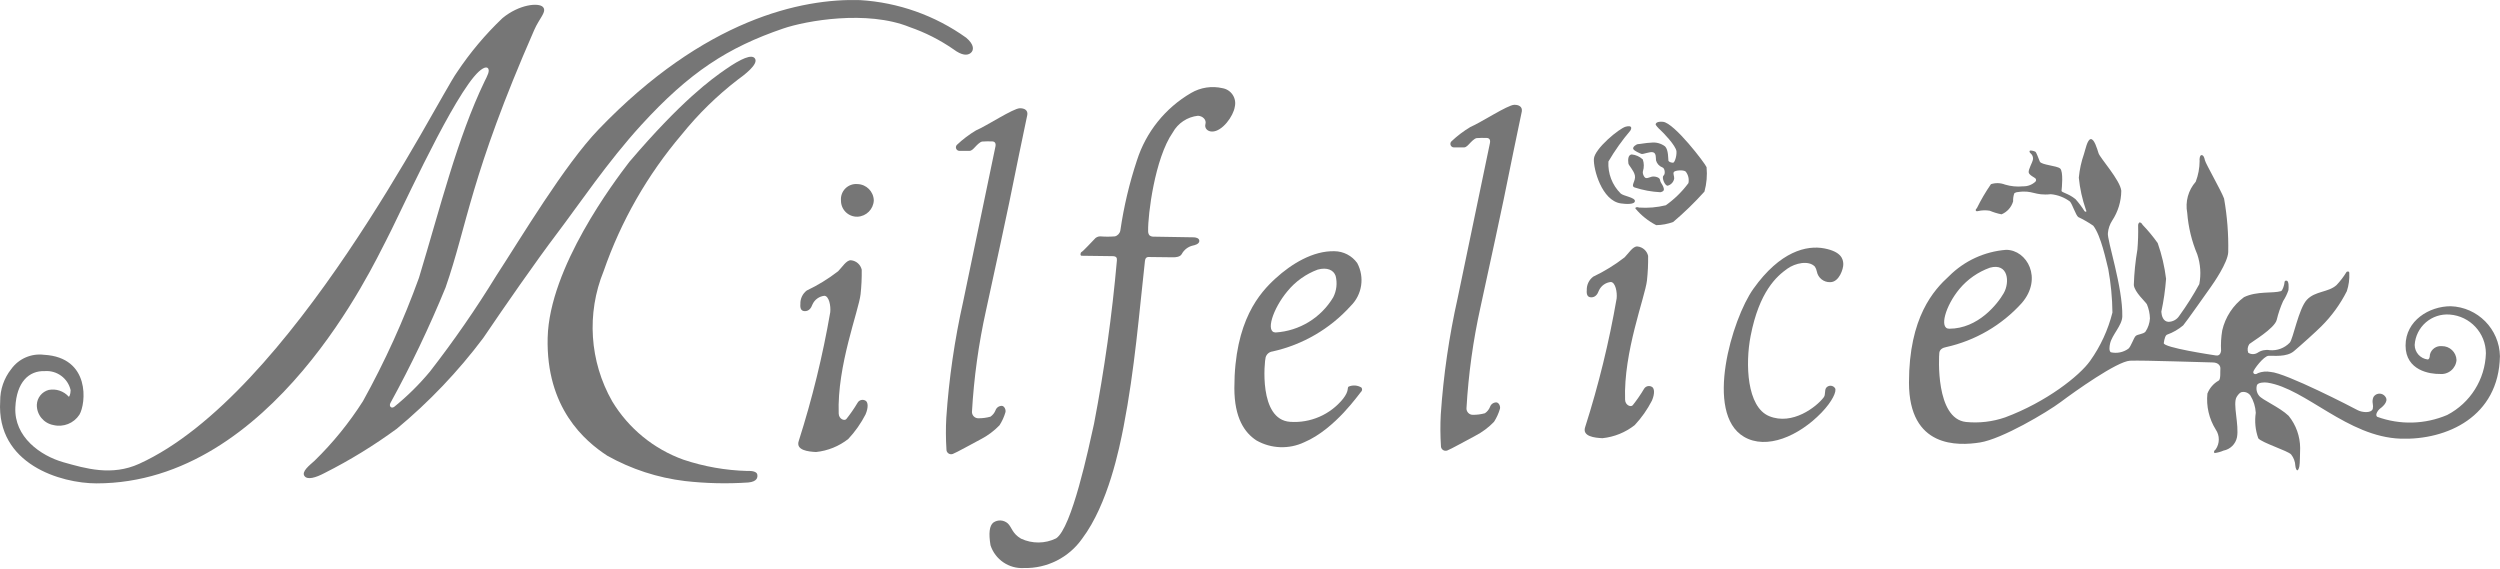
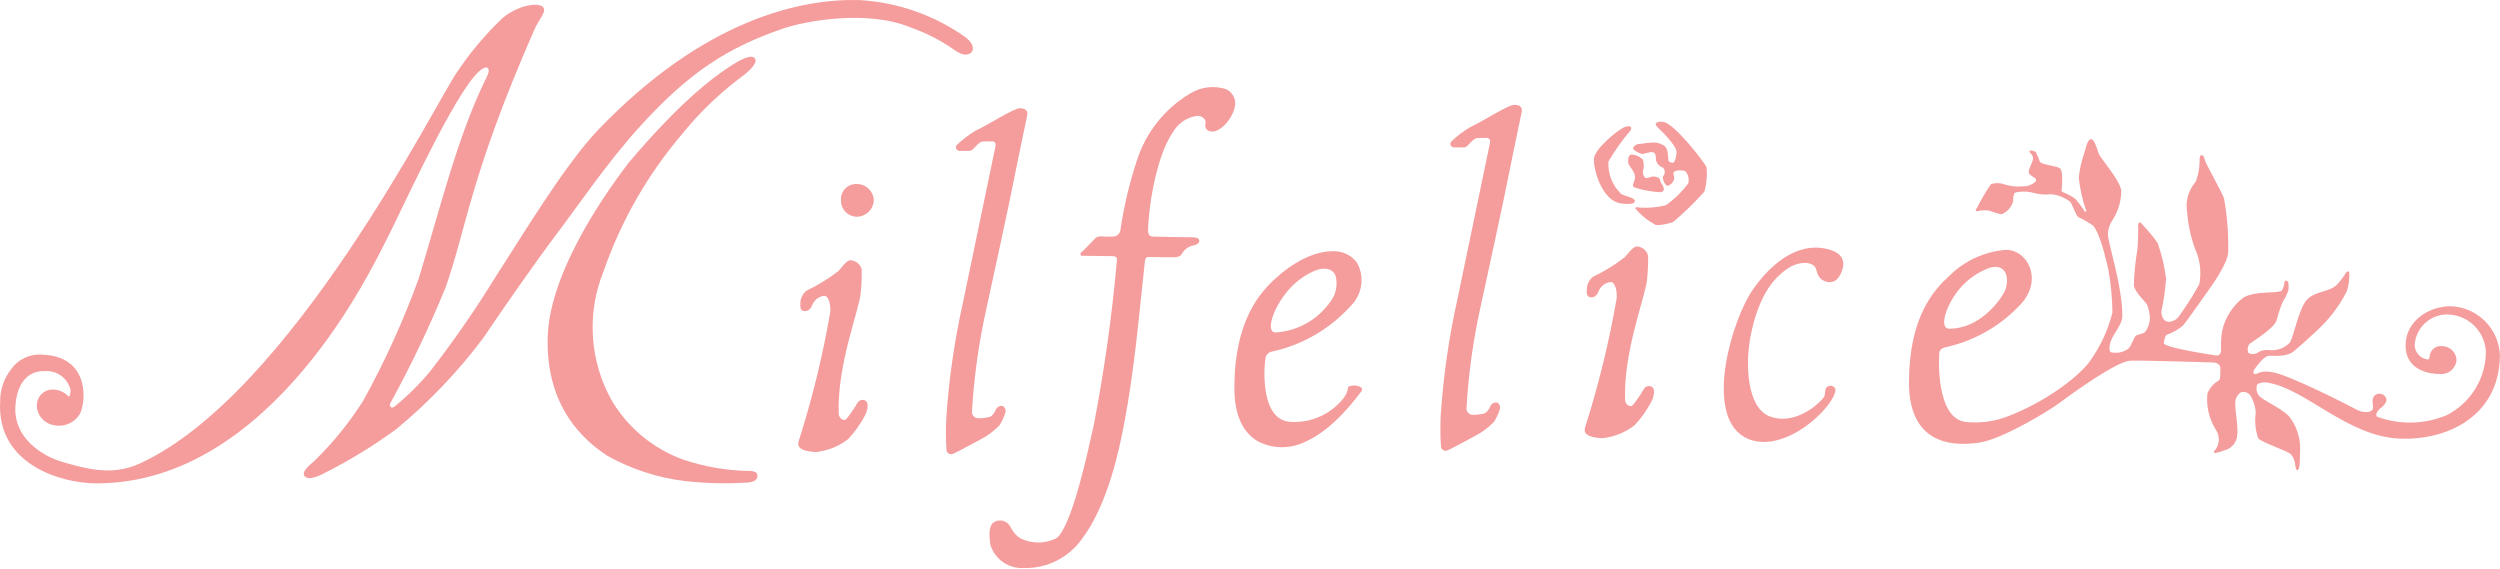
<svg xmlns="http://www.w3.org/2000/svg" width="235.191" height="53.442" viewBox="0 0 235.191 53.442">
+   <defs>
+     <style>
+       .cls-1 {
+         fill: #f59c9c;
+       }
+     </style>
+   </defs>
  <g id="グループ_13" data-name="グループ 13" transform="translate(-884.943 -189.214)">
    <g id="レイヤー_3" data-name="レイヤー 3" transform="translate(884.943 189.214)">
-       <path id="パス_3" data-name="パス 3" d="M936.022,189.874c-.4-.433-2.239-.253-3.81,1.047a29.942,29.942,0,0,0-4.279,5.092c-1.9,2.658-15.6,30.335-29.9,36.835-2.572,1.169-5.041.443-7.114-.144-2.167-.614-4.659-2.376-4.532-5.164.108-2.384,1.282-3.467,2.762-3.413a2.317,2.317,0,0,1,2.438,1.787c0,.4-.144.686-.181.614a2.021,2.021,0,0,0-1.878-.632,1.51,1.51,0,0,0-1.12,1.39,1.9,1.9,0,0,0,1.553,1.914,2.28,2.28,0,0,0,2.451-.971c.623-1.03,1.07-5.4-3.336-5.638a3.292,3.292,0,0,0-3.07,1.336,4.806,4.806,0,0,0-1.047,3.033c-.361,5.94,5.72,7.728,9.064,7.728,16.576,0,26.077-20.663,27.193-22.751s5.706-12.351,8.306-15.492c.668-.807,1.114-.967,1.282-.849.307.217-.055.821-.271,1.268-2.564,5.322-4.171,11.877-6.175,18.485a79.9,79.9,0,0,1-5.272,11.61,31.438,31.438,0,0,1-4.55,5.6c-.528.469-1.228,1.02-.957,1.426s1.068.171,1.9-.271a48.175,48.175,0,0,0,6.8-4.171,50.4,50.4,0,0,0,8.126-8.531c2-2.952,4.929-7.178,6.961-9.859s4.74-6.717,7.909-10.184c4.536-4.962,8.14-7.292,13.353-9.073,2.14-.731,7.881-1.761,11.89-.135a16.978,16.978,0,0,1,4.117,2.085c.813.609,1.311.594,1.611.366.339-.257.366-.8-.406-1.449a19.155,19.155,0,0,0-9.98-3.539c-5.5-.172-14.625,1.778-24.593,12.152-3.224,3.356-7.258,10.13-9.642,13.786a99.272,99.272,0,0,1-6.243,9.019,24.1,24.1,0,0,1-3.345,3.3c-.284.217-.528-.068-.361-.361a106.092,106.092,0,0,0,5.182-10.852c2.058-5.9,2.329-10.508,8.342-24.231C935.679,190.929,936.422,190.311,936.022,189.874Z" transform="translate(-884.943 -189.214)" fill="#767676" />
-       <path id="パス_4" data-name="パス 4" d="M1037.159,203.144c-.292-.466-1.336.018-2.726.975s-4.189,2.979-9.1,8.739c-1.426,1.86-7.52,9.931-7.683,16.54s3.494,9.723,5.607,11.1a19.773,19.773,0,0,0,7.313,2.384,32.969,32.969,0,0,0,5.959.135c.84-.082.894-.488.84-.759s-.515-.352-.948-.325a20.7,20.7,0,0,1-5.985-1.056,12.933,12.933,0,0,1-6.717-5.5,14.047,14.047,0,0,1-.8-12.251,40.1,40.1,0,0,1,7.331-12.829,31.311,31.311,0,0,1,5.282-5.173C1036.121,204.7,1037.493,203.676,1037.159,203.144Z" transform="translate(-966.128 -197.627)" fill="#767676" />
+       <path id="パス_3" data-name="パス 3" class="cls-1" d="M936.022,189.874c-.4-.433-2.239-.253-3.81,1.047a29.942,29.942,0,0,0-4.279,5.092c-1.9,2.658-15.6,30.335-29.9,36.835-2.572,1.169-5.041.443-7.114-.144-2.167-.614-4.659-2.376-4.532-5.164.108-2.384,1.282-3.467,2.762-3.413a2.317,2.317,0,0,1,2.438,1.787c0,.4-.144.686-.181.614a2.021,2.021,0,0,0-1.878-.632,1.51,1.51,0,0,0-1.12,1.39,1.9,1.9,0,0,0,1.553,1.914,2.28,2.28,0,0,0,2.451-.971c.623-1.03,1.07-5.4-3.336-5.638a3.292,3.292,0,0,0-3.07,1.336,4.806,4.806,0,0,0-1.047,3.033c-.361,5.94,5.72,7.728,9.064,7.728,16.576,0,26.077-20.663,27.193-22.751s5.706-12.351,8.306-15.492c.668-.807,1.114-.967,1.282-.849.307.217-.055.821-.271,1.268-2.564,5.322-4.171,11.877-6.175,18.485a79.9,79.9,0,0,1-5.272,11.61,31.438,31.438,0,0,1-4.55,5.6c-.528.469-1.228,1.02-.957,1.426s1.068.171,1.9-.271a48.175,48.175,0,0,0,6.8-4.171,50.4,50.4,0,0,0,8.126-8.531c2-2.952,4.929-7.178,6.961-9.859s4.74-6.717,7.909-10.184c4.536-4.962,8.14-7.292,13.353-9.073,2.14-.731,7.881-1.761,11.89-.135a16.978,16.978,0,0,1,4.117,2.085c.813.609,1.311.594,1.611.366.339-.257.366-.8-.406-1.449a19.155,19.155,0,0,0-9.98-3.539c-5.5-.172-14.625,1.778-24.593,12.152-3.224,3.356-7.258,10.13-9.642,13.786a99.272,99.272,0,0,1-6.243,9.019,24.1,24.1,0,0,1-3.345,3.3c-.284.217-.528-.068-.361-.361a106.092,106.092,0,0,0,5.182-10.852c2.058-5.9,2.329-10.508,8.342-24.231C935.679,190.929,936.422,190.311,936.022,189.874Z" transform="translate(-884.943 -189.214)" />
+       <path id="パス_4" data-name="パス 4" class="cls-1" d="M1037.159,203.144c-.292-.466-1.336.018-2.726.975s-4.189,2.979-9.1,8.739c-1.426,1.86-7.52,9.931-7.683,16.54s3.494,9.723,5.607,11.1a19.773,19.773,0,0,0,7.313,2.384,32.969,32.969,0,0,0,5.959.135c.84-.082.894-.488.84-.759s-.515-.352-.948-.325a20.7,20.7,0,0,1-5.985-1.056,12.933,12.933,0,0,1-6.717-5.5,14.047,14.047,0,0,1-.8-12.251,40.1,40.1,0,0,1,7.331-12.829,31.311,31.311,0,0,1,5.282-5.173C1036.121,204.7,1037.493,203.676,1037.159,203.144Z" transform="translate(-966.128 -197.627)" />
    </g>
    <g id="レイヤー_4" data-name="レイヤー 4" transform="translate(960.038 206.531)">
      <g id="グループ_13-2" data-name="グループ 13">
-         <path id="パス_5" data-name="パス 5" d="M1090.292,233.821a1.581,1.581,0,0,1,1.535,1.535,1.609,1.609,0,0,1-1.535,1.535,1.506,1.506,0,0,1-1.553-1.517A1.429,1.429,0,0,1,1090.292,233.821Z" transform="translate(-1084.718 -233.821)" fill="#767676" />
-         <path id="パス_6" data-name="パス 6" d="M1080.849,255.622a1.387,1.387,0,0,0-1.12.795c-.144.4-.361.65-.722.65s-.46-.271-.424-.668a1.524,1.524,0,0,1,.6-1.273,16.135,16.135,0,0,0,2.952-1.814c.347-.34.795-1.084,1.219-1.03a1.15,1.15,0,0,1,1,.885,18.752,18.752,0,0,1-.108,2.311c-.172,1.553-2.221,6.717-2.058,11.231.018.507.542.722.722.505a13.758,13.758,0,0,0,1.047-1.516.538.538,0,0,1,.794-.181c.18.144.253.578-.036,1.264a10.275,10.275,0,0,1-1.625,2.311,5.9,5.9,0,0,1-3.034,1.228c-.722-.036-1.931-.159-1.625-1.047a90.436,90.436,0,0,0,2.961-12.1C1081.457,256.573,1081.282,255.658,1080.849,255.622Z" transform="translate(-1078.381 -245.113)" fill="#767676" />
+         <path id="パス_5" data-name="パス 5" class="cls-1" d="M1090.292,233.821a1.581,1.581,0,0,1,1.535,1.535,1.609,1.609,0,0,1-1.535,1.535,1.506,1.506,0,0,1-1.553-1.517A1.429,1.429,0,0,1,1090.292,233.821Z" transform="translate(-1084.718 -233.821)" />
+         <path id="パス_6" data-name="パス 6" class="cls-1" d="M1080.849,255.622a1.387,1.387,0,0,0-1.12.795c-.144.4-.361.65-.722.65s-.46-.271-.424-.668a1.524,1.524,0,0,1,.6-1.273,16.135,16.135,0,0,0,2.952-1.814c.347-.34.795-1.084,1.219-1.03a1.15,1.15,0,0,1,1,.885,18.752,18.752,0,0,1-.108,2.311c-.172,1.553-2.221,6.717-2.058,11.231.018.507.542.722.722.505a13.758,13.758,0,0,0,1.047-1.516.538.538,0,0,1,.794-.181c.18.144.253.578-.036,1.264a10.275,10.275,0,0,1-1.625,2.311,5.9,5.9,0,0,1-3.034,1.228c-.722-.036-1.931-.159-1.625-1.047a90.436,90.436,0,0,0,2.961-12.1C1081.457,256.573,1081.282,255.658,1080.849,255.622Z" transform="translate(-1078.381 -245.113)" />
      </g>
    </g>
    <g id="レイヤー_5" data-name="レイヤー 5" transform="translate(973.929 199.398)">
-       <path id="パス_7" data-name="パス 7" d="M1121.107,215.448c-.623.019-3.129,1.666-4.117,2.085a10.237,10.237,0,0,0-1.788,1.354.333.333,0,0,0,.217.569c.266,0,.768.009.97,0s.366-.2.519-.361.433-.469.663-.515a8.333,8.333,0,0,1,.962-.013c.25.013.352.188.289.487-.723,3.413-2.1,10.157-3.033,14.572a72.289,72.289,0,0,0-1.589,10.942,25.336,25.336,0,0,0,.014,2.966.441.441,0,0,0,.6.433c.271-.09,1.993-1.046,2.622-1.377a6.72,6.72,0,0,0,1.77-1.318,4.672,4.672,0,0,0,.559-1.228c.059-.234-.1-.582-.334-.6a.621.621,0,0,0-.6.42,1.31,1.31,0,0,1-.479.6,4.176,4.176,0,0,1-1.137.149.594.594,0,0,1-.6-.609,59.691,59.691,0,0,1,1.327-9.561c.921-4.334,1.751-7.873,3.087-14.572.236-1.182.756-3.583.792-3.8C1121.893,215.624,1121.541,215.434,1121.107,215.448Z" transform="translate(-1114.162 -215.447)" fill="#767676" />
+       <path id="パス_7" data-name="パス 7" class="cls-1" d="M1121.107,215.448c-.623.019-3.129,1.666-4.117,2.085a10.237,10.237,0,0,0-1.788,1.354.333.333,0,0,0,.217.569c.266,0,.768.009.97,0s.366-.2.519-.361.433-.469.663-.515a8.333,8.333,0,0,1,.962-.013c.25.013.352.188.289.487-.723,3.413-2.1,10.157-3.033,14.572a72.289,72.289,0,0,0-1.589,10.942,25.336,25.336,0,0,0,.014,2.966.441.441,0,0,0,.6.433c.271-.09,1.993-1.046,2.622-1.377a6.72,6.72,0,0,0,1.77-1.318,4.672,4.672,0,0,0,.559-1.228c.059-.234-.1-.582-.334-.6a.621.621,0,0,0-.6.42,1.31,1.31,0,0,1-.479.6,4.176,4.176,0,0,1-1.137.149.594.594,0,0,1-.6-.609,59.691,59.691,0,0,1,1.327-9.561c.921-4.334,1.751-7.873,3.087-14.572.236-1.182.756-3.583.792-3.8C1121.893,215.624,1121.541,215.434,1121.107,215.448Z" transform="translate(-1114.162 -215.447)" />
    </g>
    <g id="レイヤー_6" data-name="レイヤー 6" transform="translate(978.02 197.398)">
-       <path id="パス_8" data-name="パス 8" d="M1144.324,213c.46.027.817.387.7.786-.1.352.162.7.632.7.957,0,2-1.453,2.131-2.329a1.438,1.438,0,0,0-1.156-1.751,4.043,4.043,0,0,0-2.957.451,11.327,11.327,0,0,0-5.092,6.338,38.488,38.488,0,0,0-1.562,6.6.7.7,0,0,1-.505.551,8.286,8.286,0,0,1-1.381,0,.7.7,0,0,0-.56.271c-.108.108-1.047,1.12-1.192,1.192s-.144.359-.018.361c1.056.018,2.228.038,2.9.038.379,0,.45.146.433.393a152.852,152.852,0,0,1-2.155,15.386c-.5,2.264-2.087,9.8-3.566,10.771a3.819,3.819,0,0,1-3.3.027c-.834-.484-.866-1.083-1.246-1.435a1.1,1.1,0,0,0-1.354-.082c-.379.3-.456,1.017-.271,2.14a3.118,3.118,0,0,0,3.142,2.14,6.5,6.5,0,0,0,5.48-2.763c2.448-3.255,3.5-8.5,3.9-10.545,1.047-5.381,1.481-10.87,2.009-15.592.027-.244.149-.379.393-.359.406.007,2.038.027,2.261.027s.658-.023.808-.309a1.6,1.6,0,0,1,1.038-.795c.16-.028.6-.135.614-.424s-.361-.352-.542-.352-3.794-.063-3.794-.063a.545.545,0,0,1-.372-.142.655.655,0,0,1-.108-.413c-.032-1.45.618-6.806,2.32-9.249A3.089,3.089,0,0,1,1144.324,213Z" transform="translate(-1124.699 -210.294)" fill="#767676" />
+       <path id="パス_8" data-name="パス 8" class="cls-1" d="M1144.324,213c.46.027.817.387.7.786-.1.352.162.7.632.7.957,0,2-1.453,2.131-2.329a1.438,1.438,0,0,0-1.156-1.751,4.043,4.043,0,0,0-2.957.451,11.327,11.327,0,0,0-5.092,6.338,38.488,38.488,0,0,0-1.562,6.6.7.7,0,0,1-.505.551,8.286,8.286,0,0,1-1.381,0,.7.7,0,0,0-.56.271c-.108.108-1.047,1.12-1.192,1.192s-.144.359-.018.361c1.056.018,2.228.038,2.9.038.379,0,.45.146.433.393a152.852,152.852,0,0,1-2.155,15.386c-.5,2.264-2.087,9.8-3.566,10.771a3.819,3.819,0,0,1-3.3.027c-.834-.484-.866-1.083-1.246-1.435a1.1,1.1,0,0,0-1.354-.082c-.379.3-.456,1.017-.271,2.14a3.118,3.118,0,0,0,3.142,2.14,6.5,6.5,0,0,0,5.48-2.763c2.448-3.255,3.5-8.5,3.9-10.545,1.047-5.381,1.481-10.87,2.009-15.592.027-.244.149-.379.393-.359.406.007,2.038.027,2.261.027s.658-.023.808-.309a1.6,1.6,0,0,1,1.038-.795c.16-.028.6-.135.614-.424s-.361-.352-.542-.352-3.794-.063-3.794-.063a.545.545,0,0,1-.372-.142.655.655,0,0,1-.108-.413c-.032-1.45.618-6.806,2.32-9.249A3.089,3.089,0,0,1,1144.324,213Z" transform="translate(-1124.699 -210.294)" />
    </g>
    <g id="レイヤー_7" data-name="レイヤー 7" transform="translate(1001.065 212.845)">
-       <path id="パス_9" data-name="パス 9" d="M1196.021,262.914a1.313,1.313,0,0,0-1.214-.084c-.146.116.077.381-.517,1.144a5.886,5.886,0,0,1-4.983,2.164c-2.987-.209-2.4-5.739-2.3-6.062a.769.769,0,0,1,.651-.558,13.974,13.974,0,0,0,7.351-4.28,3.4,3.4,0,0,0,.614-4.039,2.671,2.671,0,0,0-2.14-1.112c-2.028-.053-4.057,1.205-5.527,2.545s-3.89,3.964-3.89,10.329c0,2.806.955,4.2,2.084,4.932a4.882,4.882,0,0,0,4.485.168c2.941-1.247,5.22-4.643,5.332-4.727A.3.3,0,0,0,1196.021,262.914Zm-6.969-9.054a6.687,6.687,0,0,1,2.852-2.042c.9-.247,1.5.044,1.689.591a2.87,2.87,0,0,1-.224,2.01,6.819,6.819,0,0,1-5.416,3.313C1186.963,257.731,1187.684,255.5,1189.052,253.859Z" transform="translate(-1184.064 -250.085)" fill="#767676" />
+       <path id="パス_9" data-name="パス 9" class="cls-1" d="M1196.021,262.914a1.313,1.313,0,0,0-1.214-.084c-.146.116.077.381-.517,1.144a5.886,5.886,0,0,1-4.983,2.164c-2.987-.209-2.4-5.739-2.3-6.062a.769.769,0,0,1,.651-.558,13.974,13.974,0,0,0,7.351-4.28,3.4,3.4,0,0,0,.614-4.039,2.671,2.671,0,0,0-2.14-1.112c-2.028-.053-4.057,1.205-5.527,2.545s-3.89,3.964-3.89,10.329c0,2.806.955,4.2,2.084,4.932a4.882,4.882,0,0,0,4.485.168c2.941-1.247,5.22-4.643,5.332-4.727A.3.3,0,0,0,1196.021,262.914Zm-6.969-9.054a6.687,6.687,0,0,1,2.852-2.042c.9-.247,1.5.044,1.689.591a2.87,2.87,0,0,1-.224,2.01,6.819,6.819,0,0,1-5.416,3.313C1186.963,257.731,1187.684,255.5,1189.052,253.859Z" transform="translate(-1184.064 -250.085)" />
    </g>
    <g id="レイヤー_8" data-name="レイヤー 8" transform="translate(1020.448 199.073)">
-       <path id="パス_10" data-name="パス 10" d="M1240.938,214.611c-.623.019-3.128,1.665-4.117,2.085a10.239,10.239,0,0,0-1.788,1.354.333.333,0,0,0,.217.569c.266,0,.768.009.971,0s.365-.2.519-.361.433-.469.663-.514a8.336,8.336,0,0,1,.962-.014c.25.014.352.188.289.488-.722,3.412-2.1,10.156-3.033,14.571a72.38,72.38,0,0,0-1.589,10.942,25.352,25.352,0,0,0,.014,2.966.441.441,0,0,0,.6.433c.271-.09,1.993-1.046,2.623-1.377a6.733,6.733,0,0,0,1.77-1.318,4.686,4.686,0,0,0,.56-1.228c.059-.235-.1-.582-.334-.6a.622.622,0,0,0-.6.42,1.31,1.31,0,0,1-.479.6,4.162,4.162,0,0,1-1.137.149.594.594,0,0,1-.6-.609,59.7,59.7,0,0,1,1.327-9.561c.921-4.333,1.752-7.873,3.087-14.571.236-1.182.756-3.584.792-3.8C1241.724,214.787,1241.372,214.6,1240.938,214.611Z" transform="translate(-1233.993 -214.61)" fill="#767676" />
+       <path id="パス_10" data-name="パス 10" class="cls-1" d="M1240.938,214.611c-.623.019-3.128,1.665-4.117,2.085a10.239,10.239,0,0,0-1.788,1.354.333.333,0,0,0,.217.569c.266,0,.768.009.971,0s.365-.2.519-.361.433-.469.663-.514a8.336,8.336,0,0,1,.962-.014c.25.014.352.188.289.488-.722,3.412-2.1,10.156-3.033,14.571a72.38,72.38,0,0,0-1.589,10.942,25.352,25.352,0,0,0,.014,2.966.441.441,0,0,0,.6.433c.271-.09,1.993-1.046,2.623-1.377a6.733,6.733,0,0,0,1.77-1.318,4.686,4.686,0,0,0,.56-1.228c.059-.235-.1-.582-.334-.6a.622.622,0,0,0-.6.42,1.31,1.31,0,0,1-.479.6,4.162,4.162,0,0,1-1.137.149.594.594,0,0,1-.6-.609,59.7,59.7,0,0,1,1.327-9.561c.921-4.333,1.752-7.873,3.087-14.571.236-1.182.756-3.584.792-3.8C1241.724,214.787,1241.372,214.6,1240.938,214.611Z" transform="translate(-1233.993 -214.61)" />
    </g>
    <g id="レイヤー_9" data-name="レイヤー 9" transform="translate(1034.887 200.663)">
-       <path id="パス_11" data-name="パス 11" d="M1274.181,219.842c-.609.161-2.939,2.077-2.993,3.033s.745,3.929,2.532,4.185c.474.068,1.309.122,1.327-.221s-1.087-.471-1.341-.714a3.919,3.919,0,0,1-1.151-3.006,20.107,20.107,0,0,1,2.058-2.9C1274.758,219.987,1274.795,219.68,1274.181,219.842Z" transform="translate(-1271.185 -219.373)" fill="#767676" />
-       <path id="パス_12" data-name="パス 12" d="M1280.93,226.88a6.323,6.323,0,0,0,1.95,1.558,4.865,4.865,0,0,0,1.6-.3,30.347,30.347,0,0,0,2.938-2.857,6.386,6.386,0,0,0,.2-2.3c-.135-.352-3.037-4.167-4.1-4.266-.582-.054-.677.149-.691.23s.271.393.46.556,1.462,1.462,1.5,2c.027.488-.176,1.03-.3,1.056s-.434-.054-.46-.2.013-1-.312-1.327a1.8,1.8,0,0,0-1.327-.352c-.46.014-1.043.135-1.205.135s-.555.271-.461.46.6.393.758.46.813-.243,1.111-.149.244.488.271.758a.978.978,0,0,0,.6.663c.217.054.312.6.109.772s.121.975.392.948a.849.849,0,0,0,.609-.664c.014-.257-.122-.433-.041-.609s.907-.244,1.124-.054a1.32,1.32,0,0,1,.257,1.083,9.446,9.446,0,0,1-2.126,2.085,8.185,8.185,0,0,1-2.519.217C1281.093,226.7,1280.876,226.758,1280.93,226.88Z" transform="translate(-1277.014 -218.705)" fill="#767676" />
-       <path id="パス_13" data-name="パス 13" d="M1279.827,226.63c-.322.046-.361.452-.307.849.026.189.521.662.614,1.138.1.526-.434.957-.036,1.119a9.247,9.247,0,0,0,2.438.451c.379-.09.361-.253.271-.505s-.271-.379-.307-.65-.542-.361-.776-.307-.4.162-.56.126-.343-.433-.271-.65a1.767,1.767,0,0,0-.018-1.1A1.8,1.8,0,0,0,1279.827,226.63Z" transform="translate(-1276.272 -223.552)" fill="#767676" />
+       <path id="パス_11" data-name="パス 11" class="cls-1" d="M1274.181,219.842c-.609.161-2.939,2.077-2.993,3.033s.745,3.929,2.532,4.185c.474.068,1.309.122,1.327-.221s-1.087-.471-1.341-.714a3.919,3.919,0,0,1-1.151-3.006,20.107,20.107,0,0,1,2.058-2.9C1274.758,219.987,1274.795,219.68,1274.181,219.842Z" transform="translate(-1271.185 -219.373)" />
+       <path id="パス_12" data-name="パス 12" class="cls-1" d="M1280.93,226.88a6.323,6.323,0,0,0,1.95,1.558,4.865,4.865,0,0,0,1.6-.3,30.347,30.347,0,0,0,2.938-2.857,6.386,6.386,0,0,0,.2-2.3c-.135-.352-3.037-4.167-4.1-4.266-.582-.054-.677.149-.691.23s.271.393.46.556,1.462,1.462,1.5,2c.027.488-.176,1.03-.3,1.056s-.434-.054-.46-.2.013-1-.312-1.327a1.8,1.8,0,0,0-1.327-.352c-.46.014-1.043.135-1.205.135s-.555.271-.461.46.6.393.758.46.813-.243,1.111-.149.244.488.271.758a.978.978,0,0,0,.6.663c.217.054.312.6.109.772s.121.975.392.948a.849.849,0,0,0,.609-.664c.014-.257-.122-.433-.041-.609s.907-.244,1.124-.054a1.32,1.32,0,0,1,.257,1.083,9.446,9.446,0,0,1-2.126,2.085,8.185,8.185,0,0,1-2.519.217C1281.093,226.7,1280.876,226.758,1280.93,226.88Z" transform="translate(-1277.014 -218.705)" />
+       <path id="パス_13" data-name="パス 13" class="cls-1" d="M1279.827,226.63c-.322.046-.361.452-.307.849.026.189.521.662.614,1.138.1.526-.434.957-.036,1.119a9.247,9.247,0,0,0,2.438.451c.379-.09.361-.253.271-.505s-.271-.379-.307-.65-.542-.361-.776-.307-.4.162-.56.126-.343-.433-.271-.65a1.767,1.767,0,0,0-.018-1.1A1.8,1.8,0,0,0,1279.827,226.63Z" transform="translate(-1276.272 -223.552)" />
    </g>
    <g id="レイヤー_10" data-name="レイヤー 10" transform="translate(1034.019 212.399)">
-       <path id="パス_14" data-name="パス 14" d="M1271.417,252.279a1.387,1.387,0,0,0-1.12.794c-.144.4-.361.65-.722.65s-.46-.271-.424-.668a1.523,1.523,0,0,1,.6-1.273,16.155,16.155,0,0,0,2.952-1.815c.347-.34.795-1.083,1.219-1.029a1.15,1.15,0,0,1,1,.885,18.754,18.754,0,0,1-.108,2.311c-.172,1.553-2.221,6.717-2.058,11.231.018.507.542.722.722.505a13.782,13.782,0,0,0,1.047-1.517.538.538,0,0,1,.794-.181c.18.144.253.578-.036,1.264a10.258,10.258,0,0,1-1.625,2.311,5.9,5.9,0,0,1-3.033,1.228c-.722-.036-1.931-.159-1.625-1.047a90.428,90.428,0,0,0,2.961-12.1C1272.025,253.23,1271.85,252.315,1271.417,252.279Z" transform="translate(-1268.949 -248.936)" fill="#767676" />
+       <path id="パス_14" data-name="パス 14" class="cls-1" d="M1271.417,252.279a1.387,1.387,0,0,0-1.12.794c-.144.4-.361.65-.722.65s-.46-.271-.424-.668a1.523,1.523,0,0,1,.6-1.273,16.155,16.155,0,0,0,2.952-1.815c.347-.34.795-1.083,1.219-1.029a1.15,1.15,0,0,1,1,.885,18.754,18.754,0,0,1-.108,2.311c-.172,1.553-2.221,6.717-2.058,11.231.018.507.542.722.722.505a13.782,13.782,0,0,0,1.047-1.517.538.538,0,0,1,.794-.181c.18.144.253.578-.036,1.264a10.258,10.258,0,0,1-1.625,2.311,5.9,5.9,0,0,1-3.033,1.228c-.722-.036-1.931-.159-1.625-1.047a90.428,90.428,0,0,0,2.961-12.1C1272.025,253.23,1271.85,252.315,1271.417,252.279Z" transform="translate(-1268.949 -248.936)" />
    </g>
    <g id="レイヤー_11" data-name="レイヤー 11" transform="translate(1047.109 212.512)">
-       <path id="パス_15" data-name="パス 15" d="M1312.138,249.3c-1.679-.325-4.171.271-6.681,3.792-2.025,2.841-4.632,11.709-.9,13.922,2.13,1.264,5.164-.054,7.295-2.257,1.039-1.074,1.462-2.04,1.282-2.311a.516.516,0,0,0-.831-.036c-.181.25-.034.637-.234.9-.668.885-2.939,2.667-5.128,1.769-2.112-.866-2.254-4.928-1.751-7.529.813-4.207,2.458-5.63,3.449-6.338.758-.542,2.022-.813,2.6-.2a1.26,1.26,0,0,1,.181.451,1.234,1.234,0,0,0,1.264,1.011c.831,0,1.246-1.246,1.228-1.715S1313.72,249.61,1312.138,249.3Z" transform="translate(-1302.667 -249.227)" fill="#767676" />
+       <path id="パス_15" data-name="パス 15" class="cls-1" d="M1312.138,249.3c-1.679-.325-4.171.271-6.681,3.792-2.025,2.841-4.632,11.709-.9,13.922,2.13,1.264,5.164-.054,7.295-2.257,1.039-1.074,1.462-2.04,1.282-2.311a.516.516,0,0,0-.831-.036c-.181.25-.034.637-.234.9-.668.885-2.939,2.667-5.128,1.769-2.112-.866-2.254-4.928-1.751-7.529.813-4.207,2.458-5.63,3.449-6.338.758-.542,2.022-.813,2.6-.2a1.26,1.26,0,0,1,.181.451,1.234,1.234,0,0,0,1.264,1.011c.831,0,1.246-1.246,1.228-1.715S1313.72,249.61,1312.138,249.3Z" transform="translate(-1302.667 -249.227)" />
    </g>
    <g id="レイヤー_12" data-name="レイヤー 12" transform="translate(1064.538 202.296)">
-       <path id="パス_16" data-name="パス 16" d="M1398.519,238.64c-2,0-4.243,1.336-4.243,3.7s2.32,2.69,3.223,2.672a1.43,1.43,0,0,0,1.571-1.309,1.359,1.359,0,0,0-1.372-1.309,1.05,1.05,0,0,0-1.129.786c-.011.379-.122.467-.208.469a1.388,1.388,0,0,1-1.228-1.372,3.059,3.059,0,0,1,3.3-2.853,3.675,3.675,0,0,1,3.4,3.648,6.76,6.76,0,0,1-3.643,5.8,8.963,8.963,0,0,1-6.568.176c-.281-.179.108-.67.23-.759.09-.065.881-.623.542-1.11a.864.864,0,0,0-.148-.166.666.666,0,0,0-.989.166,1.046,1.046,0,0,0-.068.623,1.152,1.152,0,0,1,0,.5c-.163.434-1.043.325-1.436.108s-6.758-3.508-8.18-3.589a2.168,2.168,0,0,0-1.178.108c-.23.176-.46.095-.447-.108s.975-1.49,1.436-1.517,1.693.149,2.383-.433,2.065-1.821,2.573-2.329a12.785,12.785,0,0,0,2.411-3.318,4.677,4.677,0,0,0,.23-1.706c.014-.2-.23-.163-.271-.081a7.247,7.247,0,0,1-.934,1.219c-.772.691-1.991.542-2.776,1.368s-1.307,3.731-1.625,4.049a2.311,2.311,0,0,1-1.882.7,1.557,1.557,0,0,0-1.137.244.823.823,0,0,1-.88,0,.881.881,0,0,1,.108-.826c.19-.176,2.384-1.463,2.573-2.275a9.963,9.963,0,0,1,.6-1.761,4.51,4.51,0,0,0,.5-1.029c.027-.284.054-.866-.176-.894s-.189.2-.217.325-.154.615-.311.663c-.745.23-2.262-.027-3.48.569a5.4,5.4,0,0,0-2.045,3.128,8.678,8.678,0,0,0-.108,1.923c-.027.163-.108.488-.474.433s-4.97-.745-4.916-1.165.165-.76.325-.8a4.916,4.916,0,0,0,1.5-.866c.257-.285,2.394-3.33,2.6-3.616.243-.339,1.6-2.289,1.638-3.277a25.874,25.874,0,0,0-.392-5.038c-.271-.745-1.719-3.257-1.8-3.6-.068-.284-.122-.46-.3-.488s-.23.367-.2.556a5.524,5.524,0,0,1-.366,1.95,3.45,3.45,0,0,0-.8,2.925,12.563,12.563,0,0,0,.948,3.914,5.558,5.558,0,0,1,.19,2.79,27.605,27.605,0,0,1-1.882,2.98,1.222,1.222,0,0,1-1.043.569c-.479-.044-.623-.556-.65-.948a22.563,22.563,0,0,0,.447-3.1,16.006,16.006,0,0,0-.786-3.358,14.769,14.769,0,0,0-1.422-1.72c-.082-.176-.244-.257-.312-.217a.379.379,0,0,0-.108.3,20.944,20.944,0,0,1-.068,2.235,24.127,24.127,0,0,0-.338,3.345c.068.677,1.1,1.574,1.232,1.815a3.7,3.7,0,0,1,.285,1.327,2.5,2.5,0,0,1-.42,1.246c-.207.245-.731.23-.921.406s-.441,1-.691,1.2a2.044,2.044,0,0,1-1.652.332c-.183-.135-.127-.543-.068-.813.183-.833,1.134-1.706,1.151-2.559.054-2.776-1.449-7.191-1.354-7.841a2.567,2.567,0,0,1,.406-1.178,5.173,5.173,0,0,0,.853-2.8c-.095-.989-2-3.088-2.14-3.535s-.406-1.354-.731-1.327-.515,1.03-.637,1.395a9.415,9.415,0,0,0-.488,2.235,13,13,0,0,0,.663,3.006c.135.285-.067.2-.121.149a8.5,8.5,0,0,0-.853-1.137c-.718-.582-1.341-.609-1.314-.8s.19-1.815-.135-2.085-1.76-.325-1.909-.65-.312-.88-.434-.934-.487-.176-.528-.054.081.189.2.325a.617.617,0,0,1,.108.515c-.027.189-.433.894-.393,1.165s.582.487.65.582a.232.232,0,0,1-.014.291,1.648,1.648,0,0,1-1.165.44,4.4,4.4,0,0,1-1.693-.162,1.963,1.963,0,0,0-1.327-.041,17.61,17.61,0,0,0-1.327,2.262c-.143.115-.108.2-.088.243s.122.054.2.027a2.818,2.818,0,0,1,1.1-.034,5.668,5.668,0,0,0,1.11.339,1.889,1.889,0,0,0,1.09-1.219,2.04,2.04,0,0,1,.108-.752.572.572,0,0,1,.332-.122c1.429-.217,1.551.365,3.108.2a3.565,3.565,0,0,1,1.8.691c.217.23.556,1.314.786,1.462a9.862,9.862,0,0,1,1.408.813c.731.948,1.205,3.291,1.408,4.076a24.257,24.257,0,0,1,.393,4.09,13.5,13.5,0,0,1-2.1,4.55c-.978,1.388-4.11,3.87-7.994,5.313a8.652,8.652,0,0,1-3.683.433c-2.888-.315-2.546-6.175-2.51-6.5s.311-.483.632-.542a13.558,13.558,0,0,0,7.133-4.153c1.986-2.311.487-5-1.481-5a8.518,8.518,0,0,0-5.363,2.469c-1.427,1.3-3.774,3.846-3.774,10.021s4.622,5.958,6.681,5.633,6.3-2.835,7.6-3.81,5.3-3.828,6.518-3.882,7.168.163,7.764.163.758.379.731.6.054,1-.163,1.11a2.4,2.4,0,0,0-1.056,1.219,5.356,5.356,0,0,0,.785,3.386,1.642,1.642,0,0,1-.009,1.869c-.244.189-.126.307-.108.343a3.1,3.1,0,0,0,.849-.234,1.6,1.6,0,0,0,1.264-1.246c.219-1.172-.415-3.142-.036-3.792.147-.252.343-.452.505-.469a.814.814,0,0,1,.795.325,3.51,3.51,0,0,1,.505,1.625,4.958,4.958,0,0,0,.235,2.4c.325.415,2.779,1.174,3.087,1.517a1.817,1.817,0,0,1,.4,1.065c.018.217.109.433.181.433s.144-.126.2-.379.054-1.228.072-1.716a4.856,4.856,0,0,0-1.083-3.033c-.867-.831-2.51-1.5-2.8-1.914a1.089,1.089,0,0,1-.181-.975c.108-.253.689-.282.993-.234,3.593.559,7.523,5.105,12.531,5.272,4.334.144,9.228-2.059,9.335-7.764A4.8,4.8,0,0,0,1398.519,238.64Zm-46.206-1.634a6.661,6.661,0,0,1,2.858-1.991c1.738-.479,1.891,1.368,1.3,2.4-.569.991-2.394,3.341-5.133,3.341C1350.376,240.753,1350.986,238.6,1352.313,237.006Z" transform="translate(-1347.564 -222.913)" fill="#767676" />
+       <path id="パス_16" data-name="パス 16" class="cls-1" d="M1398.519,238.64c-2,0-4.243,1.336-4.243,3.7s2.32,2.69,3.223,2.672a1.43,1.43,0,0,0,1.571-1.309,1.359,1.359,0,0,0-1.372-1.309,1.05,1.05,0,0,0-1.129.786c-.011.379-.122.467-.208.469a1.388,1.388,0,0,1-1.228-1.372,3.059,3.059,0,0,1,3.3-2.853,3.675,3.675,0,0,1,3.4,3.648,6.76,6.76,0,0,1-3.643,5.8,8.963,8.963,0,0,1-6.568.176c-.281-.179.108-.67.23-.759.09-.065.881-.623.542-1.11a.864.864,0,0,0-.148-.166.666.666,0,0,0-.989.166,1.046,1.046,0,0,0-.068.623,1.152,1.152,0,0,1,0,.5c-.163.434-1.043.325-1.436.108s-6.758-3.508-8.18-3.589a2.168,2.168,0,0,0-1.178.108c-.23.176-.46.095-.447-.108s.975-1.49,1.436-1.517,1.693.149,2.383-.433,2.065-1.821,2.573-2.329a12.785,12.785,0,0,0,2.411-3.318,4.677,4.677,0,0,0,.23-1.706c.014-.2-.23-.163-.271-.081a7.247,7.247,0,0,1-.934,1.219c-.772.691-1.991.542-2.776,1.368s-1.307,3.731-1.625,4.049a2.311,2.311,0,0,1-1.882.7,1.557,1.557,0,0,0-1.137.244.823.823,0,0,1-.88,0,.881.881,0,0,1,.108-.826c.19-.176,2.384-1.463,2.573-2.275a9.963,9.963,0,0,1,.6-1.761,4.51,4.51,0,0,0,.5-1.029c.027-.284.054-.866-.176-.894s-.189.2-.217.325-.154.615-.311.663c-.745.23-2.262-.027-3.48.569a5.4,5.4,0,0,0-2.045,3.128,8.678,8.678,0,0,0-.108,1.923c-.027.163-.108.488-.474.433s-4.97-.745-4.916-1.165.165-.76.325-.8a4.916,4.916,0,0,0,1.5-.866c.257-.285,2.394-3.33,2.6-3.616.243-.339,1.6-2.289,1.638-3.277a25.874,25.874,0,0,0-.392-5.038c-.271-.745-1.719-3.257-1.8-3.6-.068-.284-.122-.46-.3-.488s-.23.367-.2.556a5.524,5.524,0,0,1-.366,1.95,3.45,3.45,0,0,0-.8,2.925,12.563,12.563,0,0,0,.948,3.914,5.558,5.558,0,0,1,.19,2.79,27.605,27.605,0,0,1-1.882,2.98,1.222,1.222,0,0,1-1.043.569c-.479-.044-.623-.556-.65-.948a22.563,22.563,0,0,0,.447-3.1,16.006,16.006,0,0,0-.786-3.358,14.769,14.769,0,0,0-1.422-1.72c-.082-.176-.244-.257-.312-.217a.379.379,0,0,0-.108.3,20.944,20.944,0,0,1-.068,2.235,24.127,24.127,0,0,0-.338,3.345c.068.677,1.1,1.574,1.232,1.815a3.7,3.7,0,0,1,.285,1.327,2.5,2.5,0,0,1-.42,1.246c-.207.245-.731.23-.921.406s-.441,1-.691,1.2a2.044,2.044,0,0,1-1.652.332c-.183-.135-.127-.543-.068-.813.183-.833,1.134-1.706,1.151-2.559.054-2.776-1.449-7.191-1.354-7.841a2.567,2.567,0,0,1,.406-1.178,5.173,5.173,0,0,0,.853-2.8c-.095-.989-2-3.088-2.14-3.535s-.406-1.354-.731-1.327-.515,1.03-.637,1.395a9.415,9.415,0,0,0-.488,2.235,13,13,0,0,0,.663,3.006c.135.285-.067.2-.121.149a8.5,8.5,0,0,0-.853-1.137c-.718-.582-1.341-.609-1.314-.8s.19-1.815-.135-2.085-1.76-.325-1.909-.65-.312-.88-.434-.934-.487-.176-.528-.054.081.189.2.325a.617.617,0,0,1,.108.515c-.027.189-.433.894-.393,1.165s.582.487.65.582a.232.232,0,0,1-.014.291,1.648,1.648,0,0,1-1.165.44,4.4,4.4,0,0,1-1.693-.162,1.963,1.963,0,0,0-1.327-.041,17.61,17.61,0,0,0-1.327,2.262c-.143.115-.108.2-.088.243s.122.054.2.027a2.818,2.818,0,0,1,1.1-.034,5.668,5.668,0,0,0,1.11.339,1.889,1.889,0,0,0,1.09-1.219,2.04,2.04,0,0,1,.108-.752.572.572,0,0,1,.332-.122c1.429-.217,1.551.365,3.108.2a3.565,3.565,0,0,1,1.8.691c.217.23.556,1.314.786,1.462a9.862,9.862,0,0,1,1.408.813c.731.948,1.205,3.291,1.408,4.076a24.257,24.257,0,0,1,.393,4.09,13.5,13.5,0,0,1-2.1,4.55c-.978,1.388-4.11,3.87-7.994,5.313a8.652,8.652,0,0,1-3.683.433c-2.888-.315-2.546-6.175-2.51-6.5s.311-.483.632-.542a13.558,13.558,0,0,0,7.133-4.153c1.986-2.311.487-5-1.481-5a8.518,8.518,0,0,0-5.363,2.469c-1.427,1.3-3.774,3.846-3.774,10.021s4.622,5.958,6.681,5.633,6.3-2.835,7.6-3.81,5.3-3.828,6.518-3.882,7.168.163,7.764.163.758.379.731.6.054,1-.163,1.11a2.4,2.4,0,0,0-1.056,1.219,5.356,5.356,0,0,0,.785,3.386,1.642,1.642,0,0,1-.009,1.869c-.244.189-.126.307-.108.343a3.1,3.1,0,0,0,.849-.234,1.6,1.6,0,0,0,1.264-1.246c.219-1.172-.415-3.142-.036-3.792.147-.252.343-.452.505-.469a.814.814,0,0,1,.795.325,3.51,3.51,0,0,1,.505,1.625,4.958,4.958,0,0,0,.235,2.4c.325.415,2.779,1.174,3.087,1.517a1.817,1.817,0,0,1,.4,1.065c.018.217.109.433.181.433s.144-.126.2-.379.054-1.228.072-1.716a4.856,4.856,0,0,0-1.083-3.033c-.867-.831-2.51-1.5-2.8-1.914a1.089,1.089,0,0,1-.181-.975c.108-.253.689-.282.993-.234,3.593.559,7.523,5.105,12.531,5.272,4.334.144,9.228-2.059,9.335-7.764A4.8,4.8,0,0,0,1398.519,238.64Zm-46.206-1.634a6.661,6.661,0,0,1,2.858-1.991c1.738-.479,1.891,1.368,1.3,2.4-.569.991-2.394,3.341-5.133,3.341C1350.376,240.753,1350.986,238.6,1352.313,237.006Z" transform="translate(-1347.564 -222.913)" />
    </g>
  </g>
</svg>
